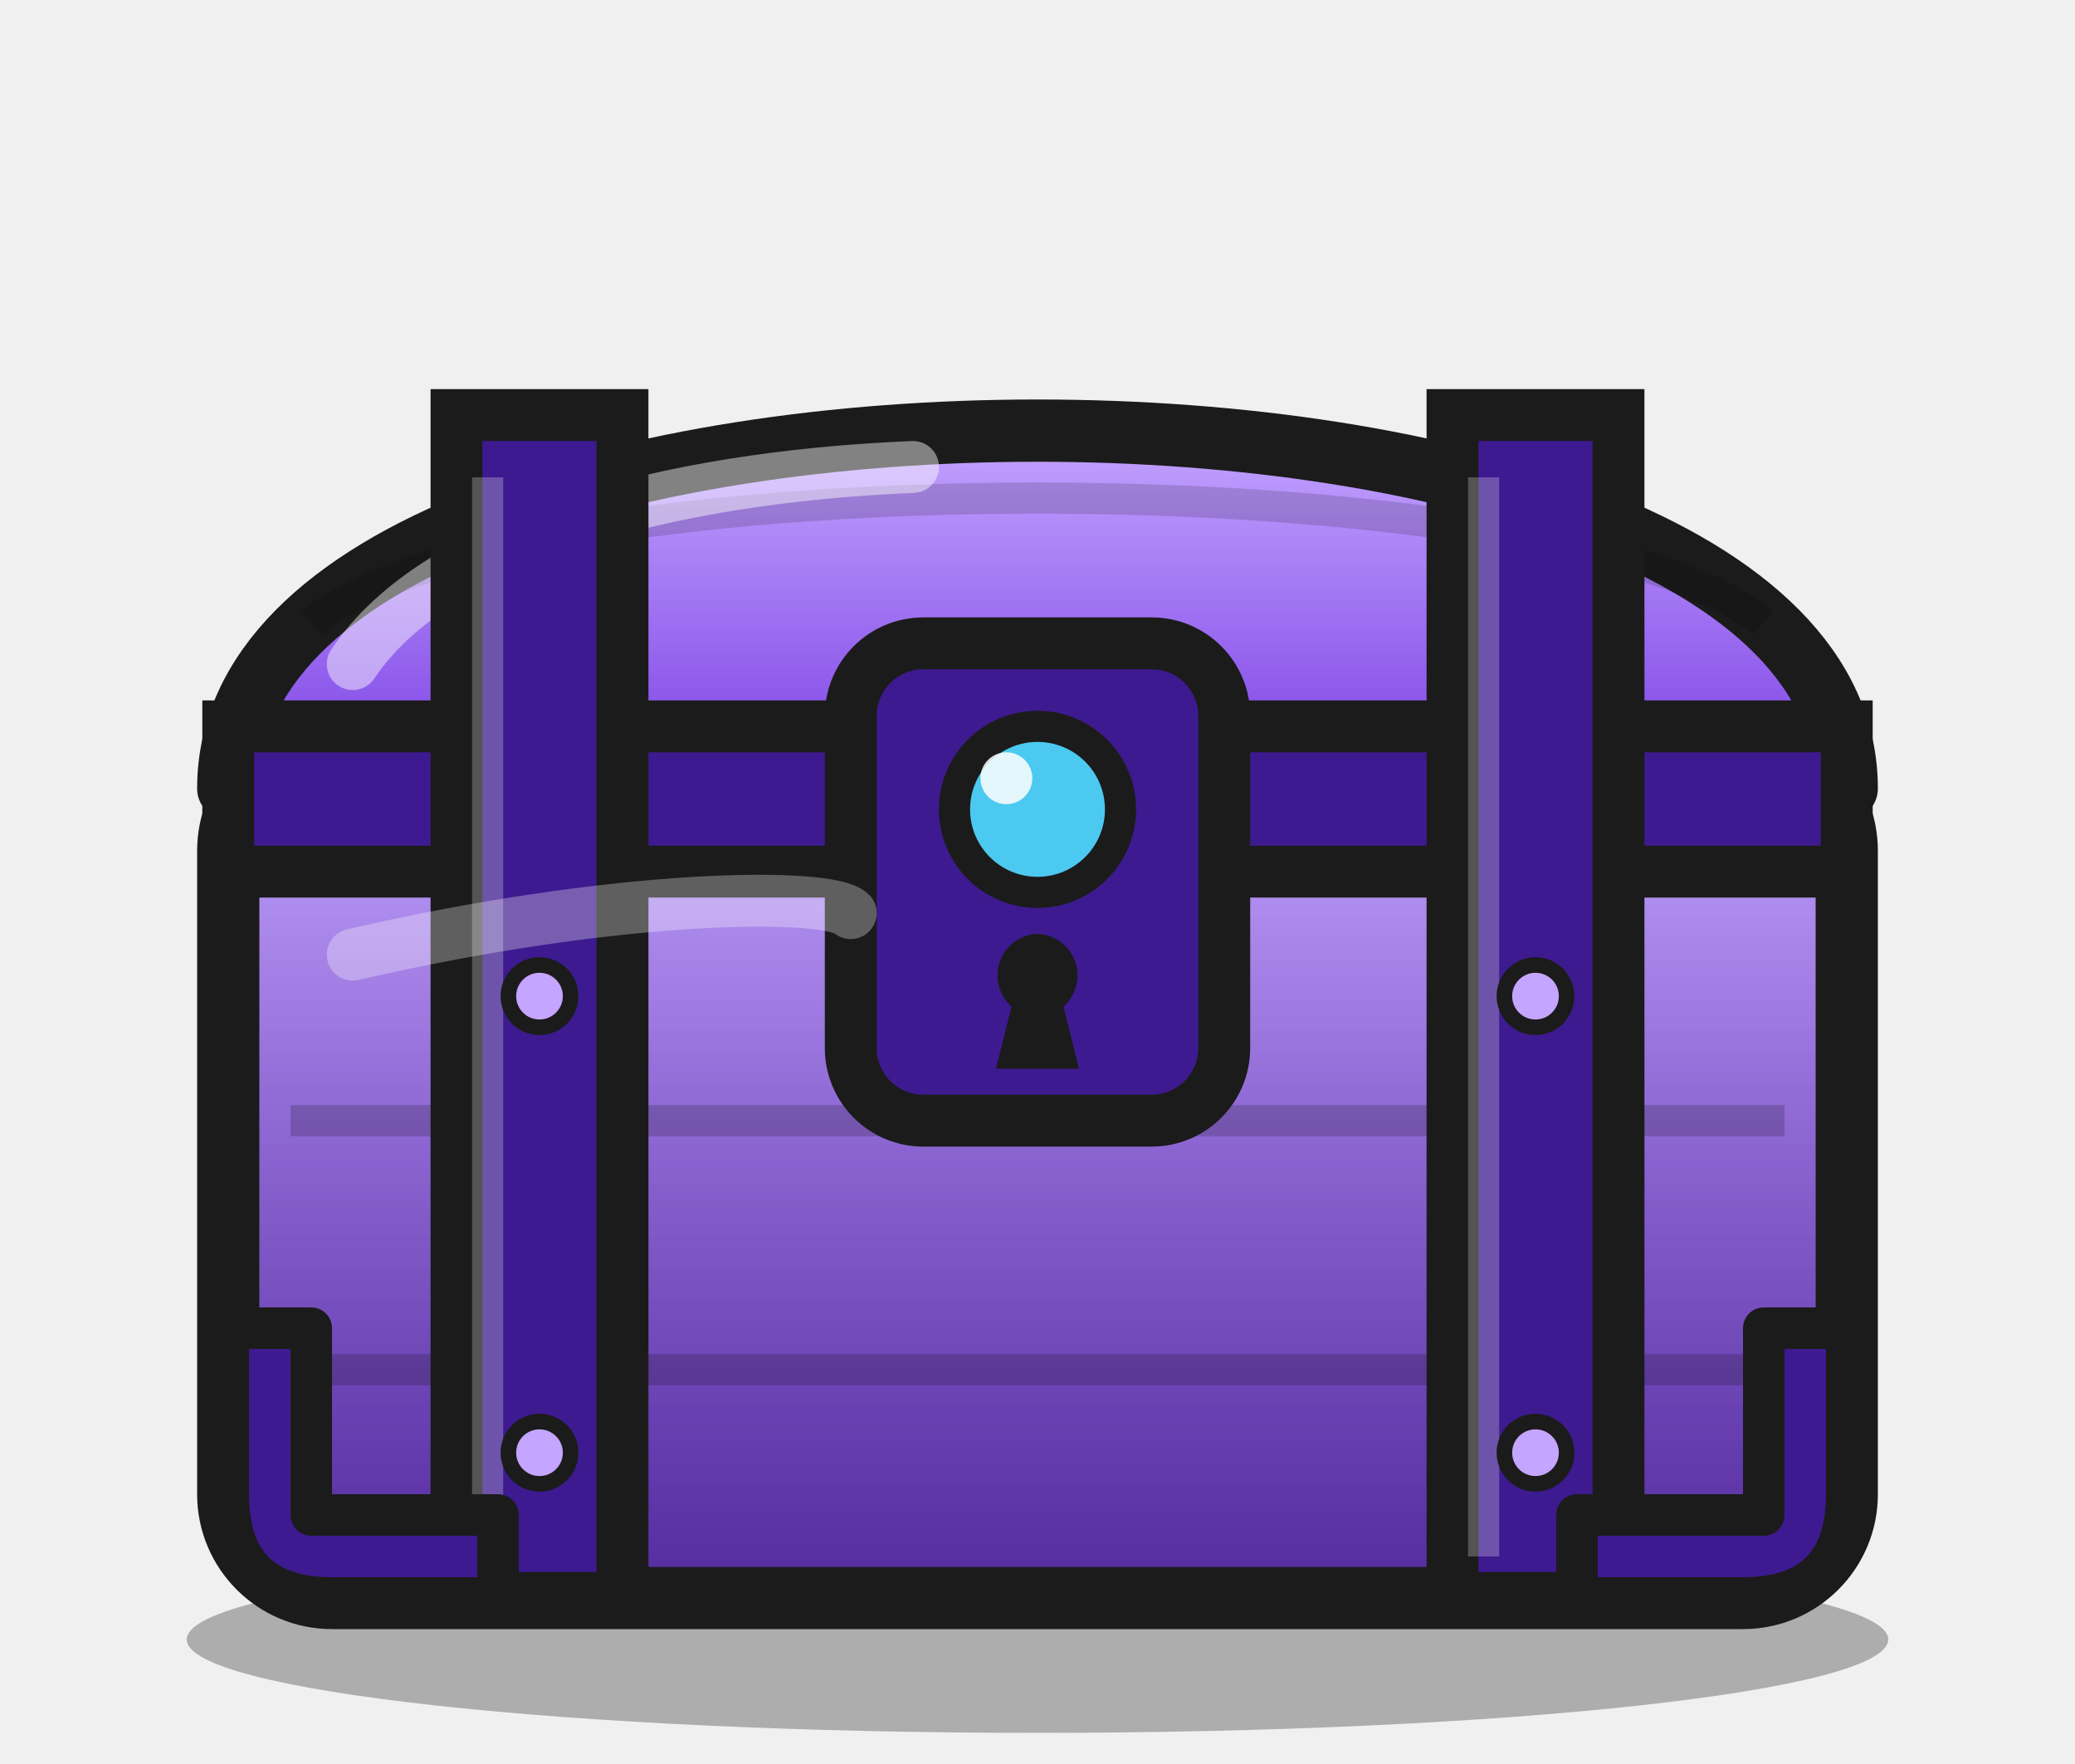
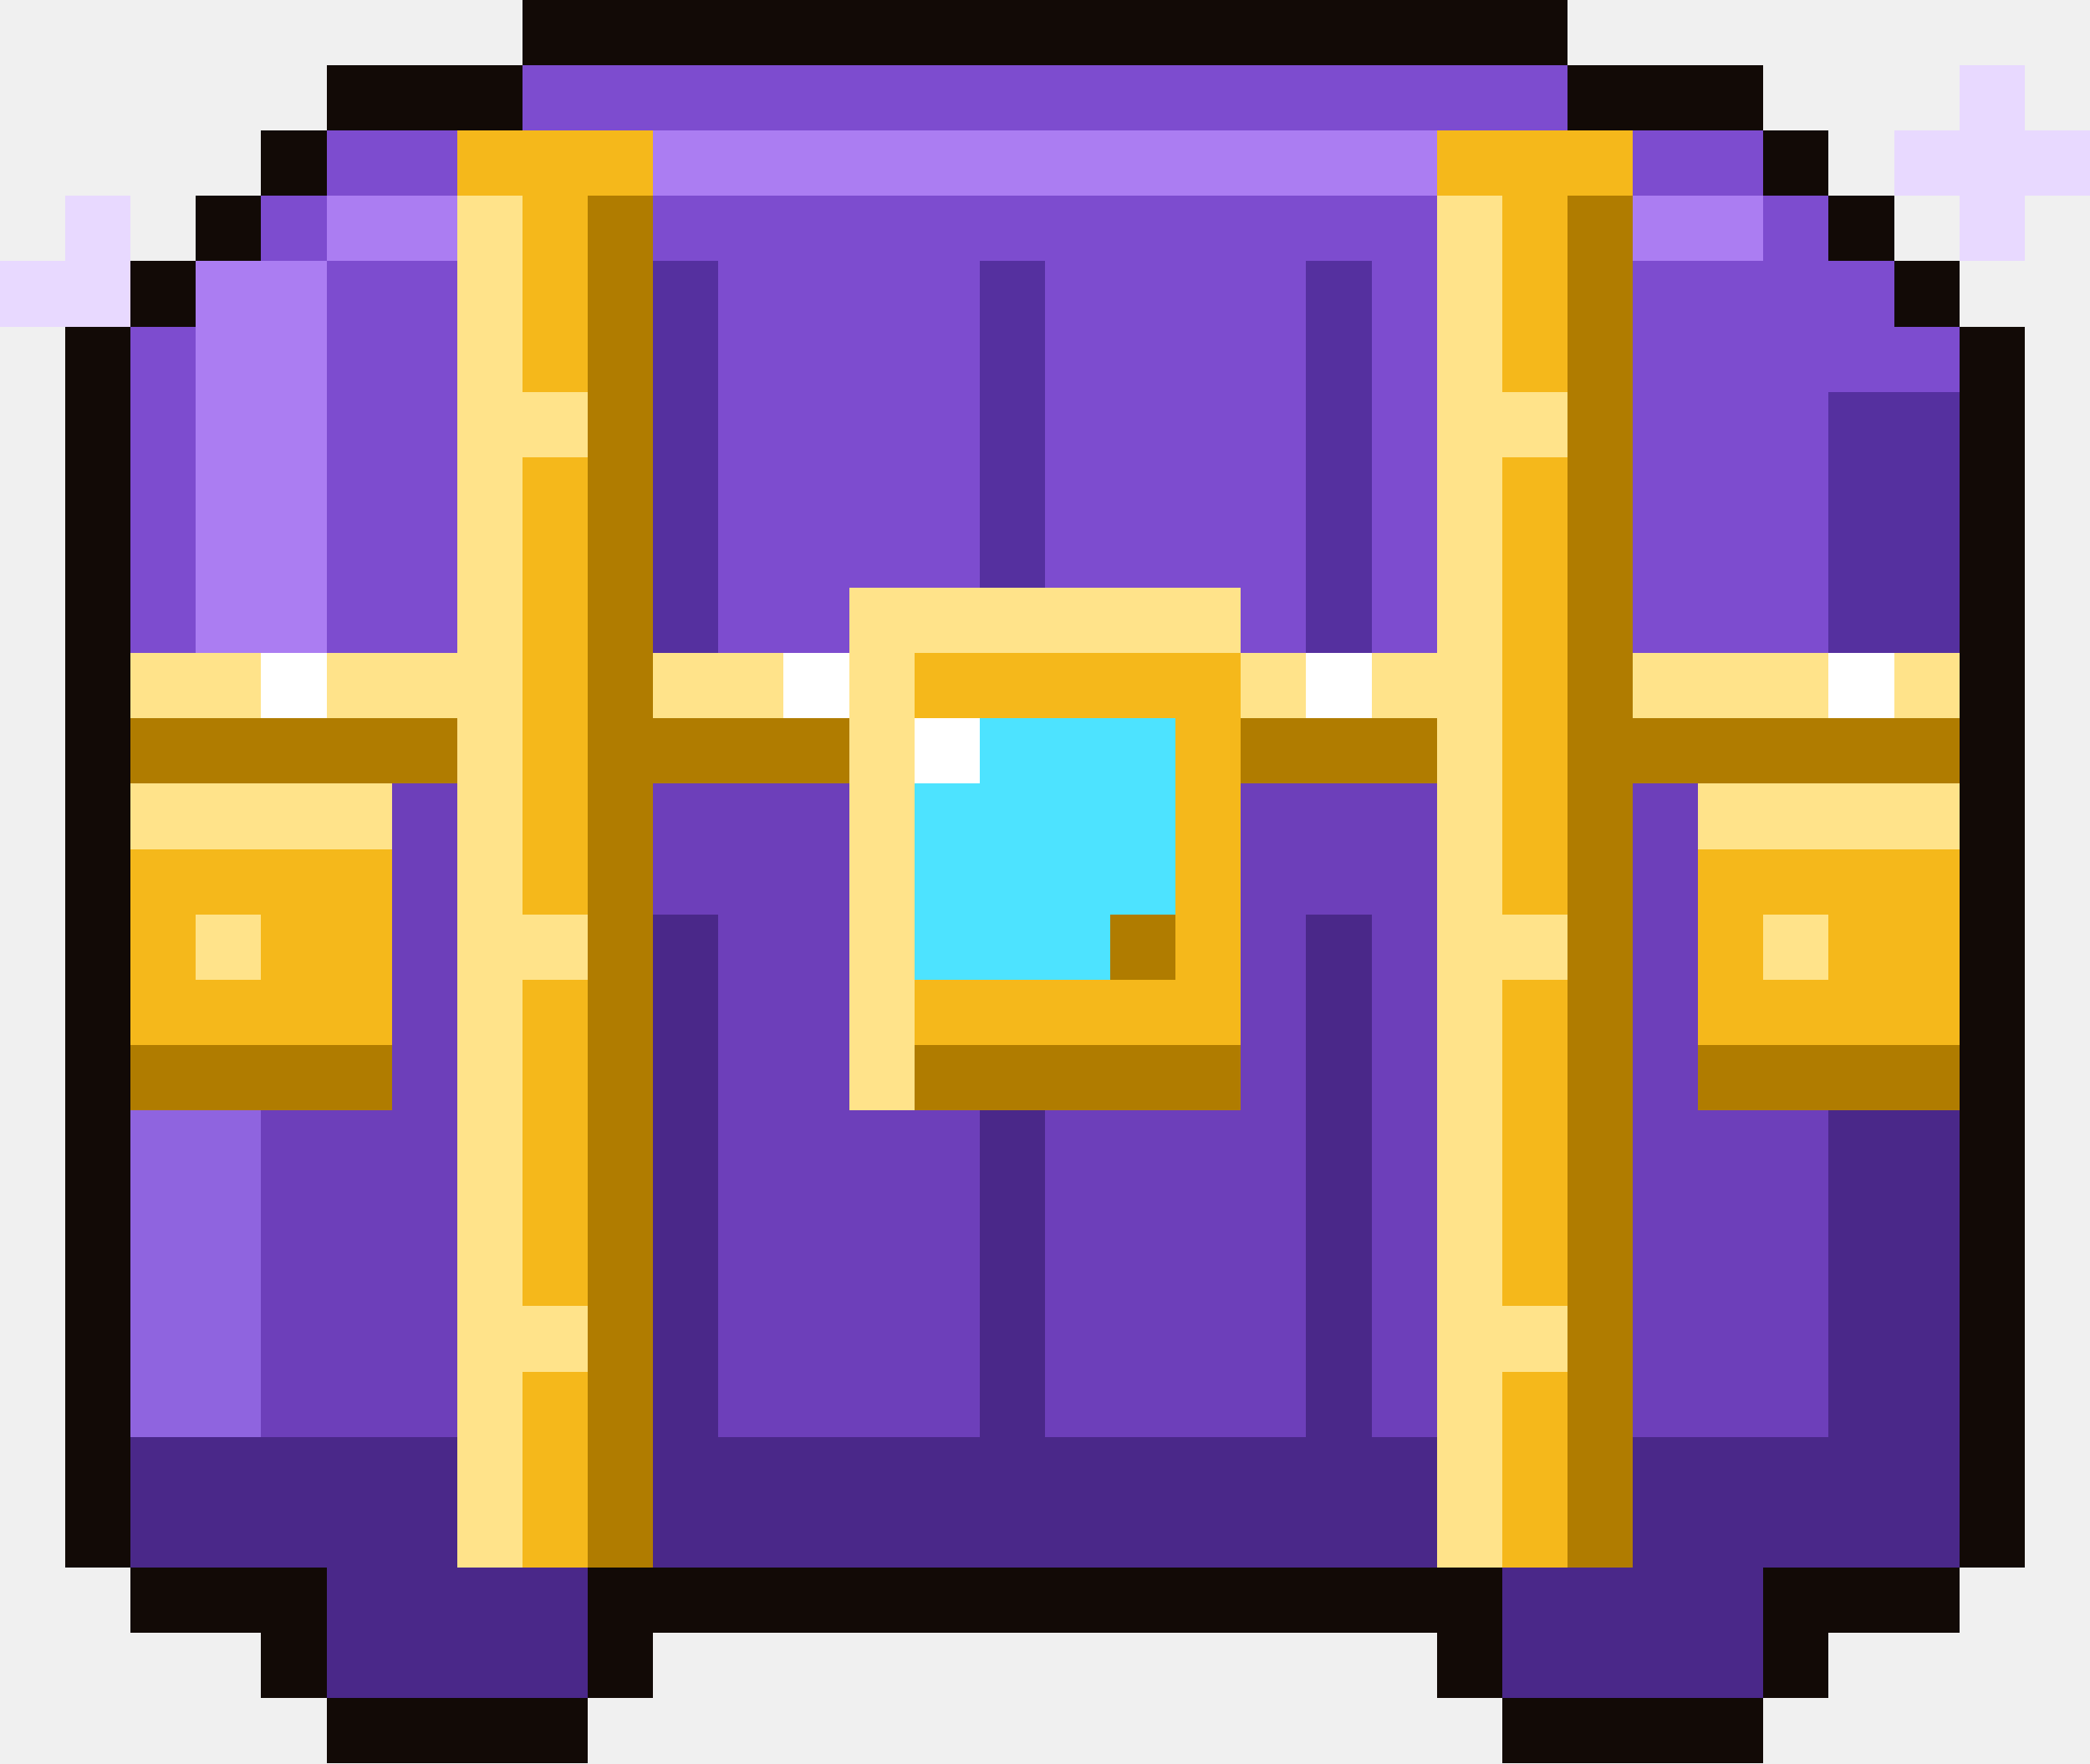
- <svg xmlns="http://www.w3.org/2000/svg" viewBox="0 0 200 170">
-   <defs>
-     <linearGradient id="t" x1="0" y1="0" x2="0" y2="1">
-       <stop offset="0" stop-color="#c4a5ff" />
-       <stop offset="1" stop-color="#7b3fe4" />
-     </linearGradient>
-     <linearGradient id="c" x1="0" y1="0" x2="0" y2="1">
-       <stop offset="0" stop-color="#000" stop-opacity="0" />
-       <stop offset="1" stop-color="#000" stop-opacity="0.3" />
-     </linearGradient>
-   </defs>
-   <ellipse cx="100" cy="158" rx="82" ry="9" fill="#000" fill-opacity="0.28" />
-   <rect x="22" y="72" width="156" height="82" rx="10" fill="url(#t)" stroke="#1b1b1b" stroke-width="6" />
-   <rect x="25" y="75" width="150" height="76" rx="8" fill="url(#c)" />
-   <path d="M28 108 H172 M28 132 H172" stroke="#000" stroke-opacity="0.18" stroke-width="3" />
-   <path d="M22 76 C22 30 178 30 178 76 Z" fill="url(#t)" stroke="#1b1b1b" stroke-width="6" stroke-linejoin="round" />
-   <path d="M30 60 C50 44 150 44 170 60" fill="none" stroke="#000" stroke-opacity="0.15" stroke-width="3" />
-   <path d="M34 64 C42 52 64 46 88 45" fill="none" stroke="#fff" stroke-opacity="0.45" stroke-width="5" stroke-linecap="round" />
-   <rect x="22" y="70" width="156" height="14" fill="#3d1a8f" stroke="#1b1b1b" stroke-width="5" />
-   <rect x="44" y="40" width="16" height="114" fill="#3d1a8f" stroke="#1b1b1b" stroke-width="5" />
-   <rect x="140" y="40" width="16" height="114" fill="#3d1a8f" stroke="#1b1b1b" stroke-width="5" />
-   <path d="M47 46 V150 M143 46 V150" stroke="#fff" stroke-opacity="0.25" stroke-width="3" />
-   <path d="M22 128 L22 144 Q22 154 32 154 L48 154 L48 146 L30 146 L30 128 Z" fill="#3d1a8f" stroke="#1b1b1b" stroke-width="4" stroke-linejoin="round" />
-   <path d="M178 128 L178 144 Q178 154 168 154 L152 154 L152 146 L170 146 L170 128 Z" fill="#3d1a8f" stroke="#1b1b1b" stroke-width="4" stroke-linejoin="round" />
-   <circle cx="52" cy="96" r="3" fill="#c4a5ff" stroke="#1b1b1b" stroke-width="1.5" />
-   <circle cx="52" cy="140" r="3" fill="#c4a5ff" stroke="#1b1b1b" stroke-width="1.5" />
-   <circle cx="148" cy="96" r="3" fill="#c4a5ff" stroke="#1b1b1b" stroke-width="1.5" />
-   <circle cx="148" cy="140" r="3" fill="#c4a5ff" stroke="#1b1b1b" stroke-width="1.5" />
-   <rect x="82" y="62" width="36" height="46" rx="7" fill="#3d1a8f" stroke="#1b1b1b" stroke-width="5" />
-   <circle cx="100" cy="78" r="8" fill="#4cc9f0" stroke="#1b1b1b" stroke-width="3" />
-   <circle cx="97" cy="75" r="2.5" fill="#fff" fill-opacity="0.85" />
-   <path d="M100 90 a4 4 0 0 1 2.5 7 L104 103 H96 L97.5 97 a4 4 0 0 1 2.5 -7 Z" fill="#1b1b1b" />
-   <path d="M34 92 C60 86 80 86 82 88" fill="none" stroke="#fff" stroke-opacity="0.3" stroke-width="5" stroke-linecap="round" />
+ <svg xmlns="http://www.w3.org/2000/svg" viewBox="0 0 32 27" shape-rendering="crispEdges">
+   <rect x="8" y="0" width="16" height="1" fill="#120a06" />
+   <rect x="5" y="1" width="3" height="1" fill="#120a06" />
+   <rect x="8" y="1" width="16" height="1" fill="#7d4ccf" />
+   <rect x="24" y="1" width="3" height="1" fill="#120a06" />
+   <rect x="30" y="1" width="1" height="1" fill="#e8d9ff" />
+   <rect x="4" y="2" width="1" height="1" fill="#120a06" />
+   <rect x="5" y="2" width="2" height="1" fill="#7d4ccf" />
+   <rect x="7" y="2" width="3" height="1" fill="#f5b81b" />
+   <rect x="10" y="2" width="12" height="1" fill="#ab7df2" />
+   <rect x="22" y="2" width="3" height="1" fill="#f5b81b" />
+   <rect x="25" y="2" width="2" height="1" fill="#7d4ccf" />
+   <rect x="27" y="2" width="1" height="1" fill="#120a06" />
+   <rect x="29" y="2" width="3" height="1" fill="#e8d9ff" />
+   <rect x="1" y="3" width="1" height="1" fill="#e8d9ff" />
+   <rect x="3" y="3" width="1" height="1" fill="#120a06" />
+   <rect x="4" y="3" width="1" height="1" fill="#7d4ccf" />
+   <rect x="5" y="3" width="2" height="1" fill="#ab7df2" />
+   <rect x="7" y="3" width="1" height="1" fill="#ffe38a" />
+   <rect x="8" y="3" width="1" height="1" fill="#f5b81b" />
+   <rect x="9" y="3" width="1" height="1" fill="#b07c00" />
+   <rect x="10" y="3" width="12" height="1" fill="#7d4ccf" />
+   <rect x="22" y="3" width="1" height="1" fill="#ffe38a" />
+   <rect x="23" y="3" width="1" height="1" fill="#f5b81b" />
+   <rect x="24" y="3" width="1" height="1" fill="#b07c00" />
+   <rect x="25" y="3" width="2" height="1" fill="#ab7df2" />
+   <rect x="27" y="3" width="1" height="1" fill="#7d4ccf" />
+   <rect x="28" y="3" width="1" height="1" fill="#120a06" />
+   <rect x="30" y="3" width="1" height="1" fill="#e8d9ff" />
+   <rect x="0" y="4" width="2" height="1" fill="#e8d9ff" />
+   <rect x="2" y="4" width="1" height="1" fill="#120a06" />
+   <rect x="3" y="4" width="2" height="1" fill="#ab7df2" />
+   <rect x="5" y="4" width="2" height="1" fill="#7d4ccf" />
+   <rect x="7" y="4" width="1" height="1" fill="#ffe38a" />
+   <rect x="8" y="4" width="1" height="1" fill="#f5b81b" />
+   <rect x="9" y="4" width="1" height="1" fill="#b07c00" />
+   <rect x="10" y="4" width="1" height="1" fill="#55309f" />
+   <rect x="11" y="4" width="4" height="1" fill="#7d4ccf" />
+   <rect x="15" y="4" width="1" height="1" fill="#55309f" />
+   <rect x="16" y="4" width="4" height="1" fill="#7d4ccf" />
+   <rect x="20" y="4" width="1" height="1" fill="#55309f" />
+   <rect x="21" y="4" width="1" height="1" fill="#7d4ccf" />
+   <rect x="22" y="4" width="1" height="1" fill="#ffe38a" />
+   <rect x="23" y="4" width="1" height="1" fill="#f5b81b" />
+   <rect x="24" y="4" width="1" height="1" fill="#b07c00" />
+   <rect x="25" y="4" width="4" height="1" fill="#7d4ccf" />
+   <rect x="29" y="4" width="1" height="1" fill="#120a06" />
+   <rect x="1" y="5" width="1" height="1" fill="#120a06" />
+   <rect x="2" y="5" width="1" height="1" fill="#7d4ccf" />
+   <rect x="3" y="5" width="2" height="1" fill="#ab7df2" />
+   <rect x="5" y="5" width="2" height="1" fill="#7d4ccf" />
+   <rect x="7" y="5" width="1" height="1" fill="#ffe38a" />
+   <rect x="8" y="5" width="1" height="1" fill="#f5b81b" />
+   <rect x="9" y="5" width="1" height="1" fill="#b07c00" />
+   <rect x="10" y="5" width="1" height="1" fill="#55309f" />
+   <rect x="11" y="5" width="4" height="1" fill="#7d4ccf" />
+   <rect x="15" y="5" width="1" height="1" fill="#55309f" />
+   <rect x="16" y="5" width="4" height="1" fill="#7d4ccf" />
+   <rect x="20" y="5" width="1" height="1" fill="#55309f" />
+   <rect x="21" y="5" width="1" height="1" fill="#7d4ccf" />
+   <rect x="22" y="5" width="1" height="1" fill="#ffe38a" />
+   <rect x="23" y="5" width="1" height="1" fill="#f5b81b" />
+   <rect x="24" y="5" width="1" height="1" fill="#b07c00" />
+   <rect x="25" y="5" width="5" height="1" fill="#7d4ccf" />
+   <rect x="30" y="5" width="1" height="1" fill="#120a06" />
+   <rect x="1" y="6" width="1" height="1" fill="#120a06" />
+   <rect x="2" y="6" width="1" height="1" fill="#7d4ccf" />
+   <rect x="3" y="6" width="2" height="1" fill="#ab7df2" />
+   <rect x="5" y="6" width="2" height="1" fill="#7d4ccf" />
+   <rect x="7" y="6" width="2" height="1" fill="#ffe38a" />
+   <rect x="9" y="6" width="1" height="1" fill="#b07c00" />
+   <rect x="10" y="6" width="1" height="1" fill="#55309f" />
+   <rect x="11" y="6" width="4" height="1" fill="#7d4ccf" />
+   <rect x="15" y="6" width="1" height="1" fill="#55309f" />
+   <rect x="16" y="6" width="4" height="1" fill="#7d4ccf" />
+   <rect x="20" y="6" width="1" height="1" fill="#55309f" />
+   <rect x="21" y="6" width="1" height="1" fill="#7d4ccf" />
+   <rect x="22" y="6" width="2" height="1" fill="#ffe38a" />
+   <rect x="24" y="6" width="1" height="1" fill="#b07c00" />
+   <rect x="25" y="6" width="3" height="1" fill="#7d4ccf" />
+   <rect x="28" y="6" width="2" height="1" fill="#55309f" />
+   <rect x="30" y="6" width="1" height="1" fill="#120a06" />
+   <rect x="1" y="7" width="1" height="1" fill="#120a06" />
+   <rect x="2" y="7" width="1" height="1" fill="#7d4ccf" />
+   <rect x="3" y="7" width="2" height="1" fill="#ab7df2" />
+   <rect x="5" y="7" width="2" height="1" fill="#7d4ccf" />
+   <rect x="7" y="7" width="1" height="1" fill="#ffe38a" />
+   <rect x="8" y="7" width="1" height="1" fill="#f5b81b" />
+   <rect x="9" y="7" width="1" height="1" fill="#b07c00" />
+   <rect x="10" y="7" width="1" height="1" fill="#55309f" />
+   <rect x="11" y="7" width="4" height="1" fill="#7d4ccf" />
+   <rect x="15" y="7" width="1" height="1" fill="#55309f" />
+   <rect x="16" y="7" width="4" height="1" fill="#7d4ccf" />
+   <rect x="20" y="7" width="1" height="1" fill="#55309f" />
+   <rect x="21" y="7" width="1" height="1" fill="#7d4ccf" />
+   <rect x="22" y="7" width="1" height="1" fill="#ffe38a" />
+   <rect x="23" y="7" width="1" height="1" fill="#f5b81b" />
+   <rect x="24" y="7" width="1" height="1" fill="#b07c00" />
+   <rect x="25" y="7" width="3" height="1" fill="#7d4ccf" />
+   <rect x="28" y="7" width="2" height="1" fill="#55309f" />
+   <rect x="30" y="7" width="1" height="1" fill="#120a06" />
+   <rect x="1" y="8" width="1" height="1" fill="#120a06" />
+   <rect x="2" y="8" width="1" height="1" fill="#7d4ccf" />
+   <rect x="3" y="8" width="2" height="1" fill="#ab7df2" />
+   <rect x="5" y="8" width="2" height="1" fill="#7d4ccf" />
+   <rect x="7" y="8" width="1" height="1" fill="#ffe38a" />
+   <rect x="8" y="8" width="1" height="1" fill="#f5b81b" />
+   <rect x="9" y="8" width="1" height="1" fill="#b07c00" />
+   <rect x="10" y="8" width="1" height="1" fill="#55309f" />
+   <rect x="11" y="8" width="4" height="1" fill="#7d4ccf" />
+   <rect x="15" y="8" width="1" height="1" fill="#55309f" />
+   <rect x="16" y="8" width="4" height="1" fill="#7d4ccf" />
+   <rect x="20" y="8" width="1" height="1" fill="#55309f" />
+   <rect x="21" y="8" width="1" height="1" fill="#7d4ccf" />
+   <rect x="22" y="8" width="1" height="1" fill="#ffe38a" />
+   <rect x="23" y="8" width="1" height="1" fill="#f5b81b" />
+   <rect x="24" y="8" width="1" height="1" fill="#b07c00" />
+   <rect x="25" y="8" width="3" height="1" fill="#7d4ccf" />
+   <rect x="28" y="8" width="2" height="1" fill="#55309f" />
+   <rect x="30" y="8" width="1" height="1" fill="#120a06" />
+   <rect x="1" y="9" width="1" height="1" fill="#120a06" />
+   <rect x="2" y="9" width="1" height="1" fill="#7d4ccf" />
+   <rect x="3" y="9" width="2" height="1" fill="#ab7df2" />
+   <rect x="5" y="9" width="2" height="1" fill="#7d4ccf" />
+   <rect x="7" y="9" width="1" height="1" fill="#ffe38a" />
+   <rect x="8" y="9" width="1" height="1" fill="#f5b81b" />
+   <rect x="9" y="9" width="1" height="1" fill="#b07c00" />
+   <rect x="10" y="9" width="1" height="1" fill="#55309f" />
+   <rect x="11" y="9" width="2" height="1" fill="#7d4ccf" />
+   <rect x="13" y="9" width="6" height="1" fill="#ffe38a" />
+   <rect x="19" y="9" width="1" height="1" fill="#7d4ccf" />
+   <rect x="20" y="9" width="1" height="1" fill="#55309f" />
+   <rect x="21" y="9" width="1" height="1" fill="#7d4ccf" />
+   <rect x="22" y="9" width="1" height="1" fill="#ffe38a" />
+   <rect x="23" y="9" width="1" height="1" fill="#f5b81b" />
+   <rect x="24" y="9" width="1" height="1" fill="#b07c00" />
+   <rect x="25" y="9" width="3" height="1" fill="#7d4ccf" />
+   <rect x="28" y="9" width="2" height="1" fill="#55309f" />
+   <rect x="30" y="9" width="1" height="1" fill="#120a06" />
+   <rect x="1" y="10" width="1" height="1" fill="#120a06" />
+   <rect x="2" y="10" width="2" height="1" fill="#ffe38a" />
+   <rect x="4" y="10" width="1" height="1" fill="#ffffff" />
+   <rect x="5" y="10" width="3" height="1" fill="#ffe38a" />
+   <rect x="8" y="10" width="1" height="1" fill="#f5b81b" />
+   <rect x="9" y="10" width="1" height="1" fill="#b07c00" />
+   <rect x="10" y="10" width="2" height="1" fill="#ffe38a" />
+   <rect x="12" y="10" width="1" height="1" fill="#ffffff" />
+   <rect x="13" y="10" width="1" height="1" fill="#ffe38a" />
+   <rect x="14" y="10" width="5" height="1" fill="#f5b81b" />
+   <rect x="19" y="10" width="1" height="1" fill="#ffe38a" />
+   <rect x="20" y="10" width="1" height="1" fill="#ffffff" />
+   <rect x="21" y="10" width="2" height="1" fill="#ffe38a" />
+   <rect x="23" y="10" width="1" height="1" fill="#f5b81b" />
+   <rect x="24" y="10" width="1" height="1" fill="#b07c00" />
+   <rect x="25" y="10" width="3" height="1" fill="#ffe38a" />
+   <rect x="28" y="10" width="1" height="1" fill="#ffffff" />
+   <rect x="29" y="10" width="1" height="1" fill="#ffe38a" />
+   <rect x="30" y="10" width="1" height="1" fill="#120a06" />
+   <rect x="1" y="11" width="1" height="1" fill="#120a06" />
+   <rect x="2" y="11" width="5" height="1" fill="#b07c00" />
+   <rect x="7" y="11" width="1" height="1" fill="#ffe38a" />
+   <rect x="8" y="11" width="1" height="1" fill="#f5b81b" />
+   <rect x="9" y="11" width="4" height="1" fill="#b07c00" />
+   <rect x="13" y="11" width="1" height="1" fill="#ffe38a" />
+   <rect x="14" y="11" width="1" height="1" fill="#ffffff" />
+   <rect x="15" y="11" width="3" height="1" fill="#4de3ff" />
+   <rect x="18" y="11" width="1" height="1" fill="#f5b81b" />
+   <rect x="19" y="11" width="3" height="1" fill="#b07c00" />
+   <rect x="22" y="11" width="1" height="1" fill="#ffe38a" />
+   <rect x="23" y="11" width="1" height="1" fill="#f5b81b" />
+   <rect x="24" y="11" width="6" height="1" fill="#b07c00" />
+   <rect x="30" y="11" width="1" height="1" fill="#120a06" />
+   <rect x="1" y="12" width="1" height="1" fill="#120a06" />
+   <rect x="2" y="12" width="4" height="1" fill="#ffe38a" />
+   <rect x="6" y="12" width="1" height="1" fill="#6d3fba" />
+   <rect x="7" y="12" width="1" height="1" fill="#ffe38a" />
+   <rect x="8" y="12" width="1" height="1" fill="#f5b81b" />
+   <rect x="9" y="12" width="1" height="1" fill="#b07c00" />
+   <rect x="10" y="12" width="3" height="1" fill="#6d3fba" />
+   <rect x="13" y="12" width="1" height="1" fill="#ffe38a" />
+   <rect x="14" y="12" width="4" height="1" fill="#4de3ff" />
+   <rect x="18" y="12" width="1" height="1" fill="#f5b81b" />
+   <rect x="19" y="12" width="3" height="1" fill="#6d3fba" />
+   <rect x="22" y="12" width="1" height="1" fill="#ffe38a" />
+   <rect x="23" y="12" width="1" height="1" fill="#f5b81b" />
+   <rect x="24" y="12" width="1" height="1" fill="#b07c00" />
+   <rect x="25" y="12" width="1" height="1" fill="#6d3fba" />
+   <rect x="26" y="12" width="4" height="1" fill="#ffe38a" />
+   <rect x="30" y="12" width="1" height="1" fill="#120a06" />
+   <rect x="1" y="13" width="1" height="1" fill="#120a06" />
+   <rect x="2" y="13" width="4" height="1" fill="#f5b81b" />
+   <rect x="6" y="13" width="1" height="1" fill="#6d3fba" />
+   <rect x="7" y="13" width="1" height="1" fill="#ffe38a" />
+   <rect x="8" y="13" width="1" height="1" fill="#f5b81b" />
+   <rect x="9" y="13" width="1" height="1" fill="#b07c00" />
+   <rect x="10" y="13" width="3" height="1" fill="#6d3fba" />
+   <rect x="13" y="13" width="1" height="1" fill="#ffe38a" />
+   <rect x="14" y="13" width="4" height="1" fill="#4de3ff" />
+   <rect x="18" y="13" width="1" height="1" fill="#f5b81b" />
+   <rect x="19" y="13" width="3" height="1" fill="#6d3fba" />
+   <rect x="22" y="13" width="1" height="1" fill="#ffe38a" />
+   <rect x="23" y="13" width="1" height="1" fill="#f5b81b" />
+   <rect x="24" y="13" width="1" height="1" fill="#b07c00" />
+   <rect x="25" y="13" width="1" height="1" fill="#6d3fba" />
+   <rect x="26" y="13" width="4" height="1" fill="#f5b81b" />
+   <rect x="30" y="13" width="1" height="1" fill="#120a06" />
+   <rect x="1" y="14" width="1" height="1" fill="#120a06" />
+   <rect x="2" y="14" width="1" height="1" fill="#f5b81b" />
+   <rect x="3" y="14" width="1" height="1" fill="#ffe38a" />
+   <rect x="4" y="14" width="2" height="1" fill="#f5b81b" />
+   <rect x="6" y="14" width="1" height="1" fill="#6d3fba" />
+   <rect x="7" y="14" width="2" height="1" fill="#ffe38a" />
+   <rect x="9" y="14" width="1" height="1" fill="#b07c00" />
+   <rect x="10" y="14" width="1" height="1" fill="#4a2889" />
+   <rect x="11" y="14" width="2" height="1" fill="#6d3fba" />
+   <rect x="13" y="14" width="1" height="1" fill="#ffe38a" />
+   <rect x="14" y="14" width="3" height="1" fill="#4de3ff" />
+   <rect x="17" y="14" width="1" height="1" fill="#b07c00" />
+   <rect x="18" y="14" width="1" height="1" fill="#f5b81b" />
+   <rect x="19" y="14" width="1" height="1" fill="#6d3fba" />
+   <rect x="20" y="14" width="1" height="1" fill="#4a2889" />
+   <rect x="21" y="14" width="1" height="1" fill="#6d3fba" />
+   <rect x="22" y="14" width="2" height="1" fill="#ffe38a" />
+   <rect x="24" y="14" width="1" height="1" fill="#b07c00" />
+   <rect x="25" y="14" width="1" height="1" fill="#6d3fba" />
+   <rect x="26" y="14" width="1" height="1" fill="#f5b81b" />
+   <rect x="27" y="14" width="1" height="1" fill="#ffe38a" />
+   <rect x="28" y="14" width="2" height="1" fill="#f5b81b" />
+   <rect x="30" y="14" width="1" height="1" fill="#120a06" />
+   <rect x="1" y="15" width="1" height="1" fill="#120a06" />
+   <rect x="2" y="15" width="4" height="1" fill="#f5b81b" />
+   <rect x="6" y="15" width="1" height="1" fill="#6d3fba" />
+   <rect x="7" y="15" width="1" height="1" fill="#ffe38a" />
+   <rect x="8" y="15" width="1" height="1" fill="#f5b81b" />
+   <rect x="9" y="15" width="1" height="1" fill="#b07c00" />
+   <rect x="10" y="15" width="1" height="1" fill="#4a2889" />
+   <rect x="11" y="15" width="2" height="1" fill="#6d3fba" />
+   <rect x="13" y="15" width="1" height="1" fill="#ffe38a" />
+   <rect x="14" y="15" width="5" height="1" fill="#f5b81b" />
+   <rect x="19" y="15" width="1" height="1" fill="#6d3fba" />
+   <rect x="20" y="15" width="1" height="1" fill="#4a2889" />
+   <rect x="21" y="15" width="1" height="1" fill="#6d3fba" />
+   <rect x="22" y="15" width="1" height="1" fill="#ffe38a" />
+   <rect x="23" y="15" width="1" height="1" fill="#f5b81b" />
+   <rect x="24" y="15" width="1" height="1" fill="#b07c00" />
+   <rect x="25" y="15" width="1" height="1" fill="#6d3fba" />
+   <rect x="26" y="15" width="4" height="1" fill="#f5b81b" />
+   <rect x="30" y="15" width="1" height="1" fill="#120a06" />
+   <rect x="1" y="16" width="1" height="1" fill="#120a06" />
+   <rect x="2" y="16" width="4" height="1" fill="#b07c00" />
+   <rect x="6" y="16" width="1" height="1" fill="#6d3fba" />
+   <rect x="7" y="16" width="1" height="1" fill="#ffe38a" />
+   <rect x="8" y="16" width="1" height="1" fill="#f5b81b" />
+   <rect x="9" y="16" width="1" height="1" fill="#b07c00" />
+   <rect x="10" y="16" width="1" height="1" fill="#4a2889" />
+   <rect x="11" y="16" width="2" height="1" fill="#6d3fba" />
+   <rect x="13" y="16" width="1" height="1" fill="#ffe38a" />
+   <rect x="14" y="16" width="5" height="1" fill="#b07c00" />
+   <rect x="19" y="16" width="1" height="1" fill="#6d3fba" />
+   <rect x="20" y="16" width="1" height="1" fill="#4a2889" />
+   <rect x="21" y="16" width="1" height="1" fill="#6d3fba" />
+   <rect x="22" y="16" width="1" height="1" fill="#ffe38a" />
+   <rect x="23" y="16" width="1" height="1" fill="#f5b81b" />
+   <rect x="24" y="16" width="1" height="1" fill="#b07c00" />
+   <rect x="25" y="16" width="1" height="1" fill="#6d3fba" />
+   <rect x="26" y="16" width="4" height="1" fill="#b07c00" />
+   <rect x="30" y="16" width="1" height="1" fill="#120a06" />
+   <rect x="1" y="17" width="1" height="1" fill="#120a06" />
+   <rect x="2" y="17" width="2" height="1" fill="#8f64df" />
+   <rect x="4" y="17" width="3" height="1" fill="#6d3fba" />
+   <rect x="7" y="17" width="1" height="1" fill="#ffe38a" />
+   <rect x="8" y="17" width="1" height="1" fill="#f5b81b" />
+   <rect x="9" y="17" width="1" height="1" fill="#b07c00" />
+   <rect x="10" y="17" width="1" height="1" fill="#4a2889" />
+   <rect x="11" y="17" width="4" height="1" fill="#6d3fba" />
+   <rect x="15" y="17" width="1" height="1" fill="#4a2889" />
+   <rect x="16" y="17" width="4" height="1" fill="#6d3fba" />
+   <rect x="20" y="17" width="1" height="1" fill="#4a2889" />
+   <rect x="21" y="17" width="1" height="1" fill="#6d3fba" />
+   <rect x="22" y="17" width="1" height="1" fill="#ffe38a" />
+   <rect x="23" y="17" width="1" height="1" fill="#f5b81b" />
+   <rect x="24" y="17" width="1" height="1" fill="#b07c00" />
+   <rect x="25" y="17" width="3" height="1" fill="#6d3fba" />
+   <rect x="28" y="17" width="2" height="1" fill="#4a2889" />
+   <rect x="30" y="17" width="1" height="1" fill="#120a06" />
+   <rect x="1" y="18" width="1" height="1" fill="#120a06" />
+   <rect x="2" y="18" width="2" height="1" fill="#8f64df" />
+   <rect x="4" y="18" width="3" height="1" fill="#6d3fba" />
+   <rect x="7" y="18" width="1" height="1" fill="#ffe38a" />
+   <rect x="8" y="18" width="1" height="1" fill="#f5b81b" />
+   <rect x="9" y="18" width="1" height="1" fill="#b07c00" />
+   <rect x="10" y="18" width="1" height="1" fill="#4a2889" />
+   <rect x="11" y="18" width="4" height="1" fill="#6d3fba" />
+   <rect x="15" y="18" width="1" height="1" fill="#4a2889" />
+   <rect x="16" y="18" width="4" height="1" fill="#6d3fba" />
+   <rect x="20" y="18" width="1" height="1" fill="#4a2889" />
+   <rect x="21" y="18" width="1" height="1" fill="#6d3fba" />
+   <rect x="22" y="18" width="1" height="1" fill="#ffe38a" />
+   <rect x="23" y="18" width="1" height="1" fill="#f5b81b" />
+   <rect x="24" y="18" width="1" height="1" fill="#b07c00" />
+   <rect x="25" y="18" width="3" height="1" fill="#6d3fba" />
+   <rect x="28" y="18" width="2" height="1" fill="#4a2889" />
+   <rect x="30" y="18" width="1" height="1" fill="#120a06" />
+   <rect x="1" y="19" width="1" height="1" fill="#120a06" />
+   <rect x="2" y="19" width="2" height="1" fill="#8f64df" />
+   <rect x="4" y="19" width="3" height="1" fill="#6d3fba" />
+   <rect x="7" y="19" width="1" height="1" fill="#ffe38a" />
+   <rect x="8" y="19" width="1" height="1" fill="#f5b81b" />
+   <rect x="9" y="19" width="1" height="1" fill="#b07c00" />
+   <rect x="10" y="19" width="1" height="1" fill="#4a2889" />
+   <rect x="11" y="19" width="4" height="1" fill="#6d3fba" />
+   <rect x="15" y="19" width="1" height="1" fill="#4a2889" />
+   <rect x="16" y="19" width="4" height="1" fill="#6d3fba" />
+   <rect x="20" y="19" width="1" height="1" fill="#4a2889" />
+   <rect x="21" y="19" width="1" height="1" fill="#6d3fba" />
+   <rect x="22" y="19" width="1" height="1" fill="#ffe38a" />
+   <rect x="23" y="19" width="1" height="1" fill="#f5b81b" />
+   <rect x="24" y="19" width="1" height="1" fill="#b07c00" />
+   <rect x="25" y="19" width="3" height="1" fill="#6d3fba" />
+   <rect x="28" y="19" width="2" height="1" fill="#4a2889" />
+   <rect x="30" y="19" width="1" height="1" fill="#120a06" />
+   <rect x="1" y="20" width="1" height="1" fill="#120a06" />
+   <rect x="2" y="20" width="2" height="1" fill="#8f64df" />
+   <rect x="4" y="20" width="3" height="1" fill="#6d3fba" />
+   <rect x="7" y="20" width="2" height="1" fill="#ffe38a" />
+   <rect x="9" y="20" width="1" height="1" fill="#b07c00" />
+   <rect x="10" y="20" width="1" height="1" fill="#4a2889" />
+   <rect x="11" y="20" width="4" height="1" fill="#6d3fba" />
+   <rect x="15" y="20" width="1" height="1" fill="#4a2889" />
+   <rect x="16" y="20" width="4" height="1" fill="#6d3fba" />
+   <rect x="20" y="20" width="1" height="1" fill="#4a2889" />
+   <rect x="21" y="20" width="1" height="1" fill="#6d3fba" />
+   <rect x="22" y="20" width="2" height="1" fill="#ffe38a" />
+   <rect x="24" y="20" width="1" height="1" fill="#b07c00" />
+   <rect x="25" y="20" width="3" height="1" fill="#6d3fba" />
+   <rect x="28" y="20" width="2" height="1" fill="#4a2889" />
+   <rect x="30" y="20" width="1" height="1" fill="#120a06" />
+   <rect x="1" y="21" width="1" height="1" fill="#120a06" />
+   <rect x="2" y="21" width="2" height="1" fill="#8f64df" />
+   <rect x="4" y="21" width="3" height="1" fill="#6d3fba" />
+   <rect x="7" y="21" width="1" height="1" fill="#ffe38a" />
+   <rect x="8" y="21" width="1" height="1" fill="#f5b81b" />
+   <rect x="9" y="21" width="1" height="1" fill="#b07c00" />
+   <rect x="10" y="21" width="1" height="1" fill="#4a2889" />
+   <rect x="11" y="21" width="4" height="1" fill="#6d3fba" />
+   <rect x="15" y="21" width="1" height="1" fill="#4a2889" />
+   <rect x="16" y="21" width="4" height="1" fill="#6d3fba" />
+   <rect x="20" y="21" width="1" height="1" fill="#4a2889" />
+   <rect x="21" y="21" width="1" height="1" fill="#6d3fba" />
+   <rect x="22" y="21" width="1" height="1" fill="#ffe38a" />
+   <rect x="23" y="21" width="1" height="1" fill="#f5b81b" />
+   <rect x="24" y="21" width="1" height="1" fill="#b07c00" />
+   <rect x="25" y="21" width="3" height="1" fill="#6d3fba" />
+   <rect x="28" y="21" width="2" height="1" fill="#4a2889" />
+   <rect x="30" y="21" width="1" height="1" fill="#120a06" />
+   <rect x="1" y="22" width="1" height="1" fill="#120a06" />
+   <rect x="2" y="22" width="5" height="1" fill="#4a2889" />
+   <rect x="7" y="22" width="1" height="1" fill="#ffe38a" />
+   <rect x="8" y="22" width="1" height="1" fill="#f5b81b" />
+   <rect x="9" y="22" width="1" height="1" fill="#b07c00" />
+   <rect x="10" y="22" width="12" height="1" fill="#4a2889" />
+   <rect x="22" y="22" width="1" height="1" fill="#ffe38a" />
+   <rect x="23" y="22" width="1" height="1" fill="#f5b81b" />
+   <rect x="24" y="22" width="1" height="1" fill="#b07c00" />
+   <rect x="25" y="22" width="5" height="1" fill="#4a2889" />
+   <rect x="30" y="22" width="1" height="1" fill="#120a06" />
+   <rect x="1" y="23" width="1" height="1" fill="#120a06" />
+   <rect x="2" y="23" width="5" height="1" fill="#4a2889" />
+   <rect x="7" y="23" width="1" height="1" fill="#ffe38a" />
+   <rect x="8" y="23" width="1" height="1" fill="#f5b81b" />
+   <rect x="9" y="23" width="1" height="1" fill="#b07c00" />
+   <rect x="10" y="23" width="12" height="1" fill="#4a2889" />
+   <rect x="22" y="23" width="1" height="1" fill="#ffe38a" />
+   <rect x="23" y="23" width="1" height="1" fill="#f5b81b" />
+   <rect x="24" y="23" width="1" height="1" fill="#b07c00" />
+   <rect x="25" y="23" width="5" height="1" fill="#4a2889" />
+   <rect x="30" y="23" width="1" height="1" fill="#120a06" />
+   <rect x="2" y="24" width="3" height="1" fill="#120a06" />
+   <rect x="5" y="24" width="4" height="1" fill="#4a2889" />
+   <rect x="9" y="24" width="14" height="1" fill="#120a06" />
+   <rect x="23" y="24" width="4" height="1" fill="#4a2889" />
+   <rect x="27" y="24" width="3" height="1" fill="#120a06" />
+   <rect x="4" y="25" width="1" height="1" fill="#120a06" />
+   <rect x="5" y="25" width="4" height="1" fill="#4a2889" />
+   <rect x="9" y="25" width="1" height="1" fill="#120a06" />
+   <rect x="22" y="25" width="1" height="1" fill="#120a06" />
+   <rect x="23" y="25" width="4" height="1" fill="#4a2889" />
+   <rect x="27" y="25" width="1" height="1" fill="#120a06" />
+   <rect x="5" y="26" width="4" height="1" fill="#120a06" />
+   <rect x="23" y="26" width="4" height="1" fill="#120a06" />
</svg>
